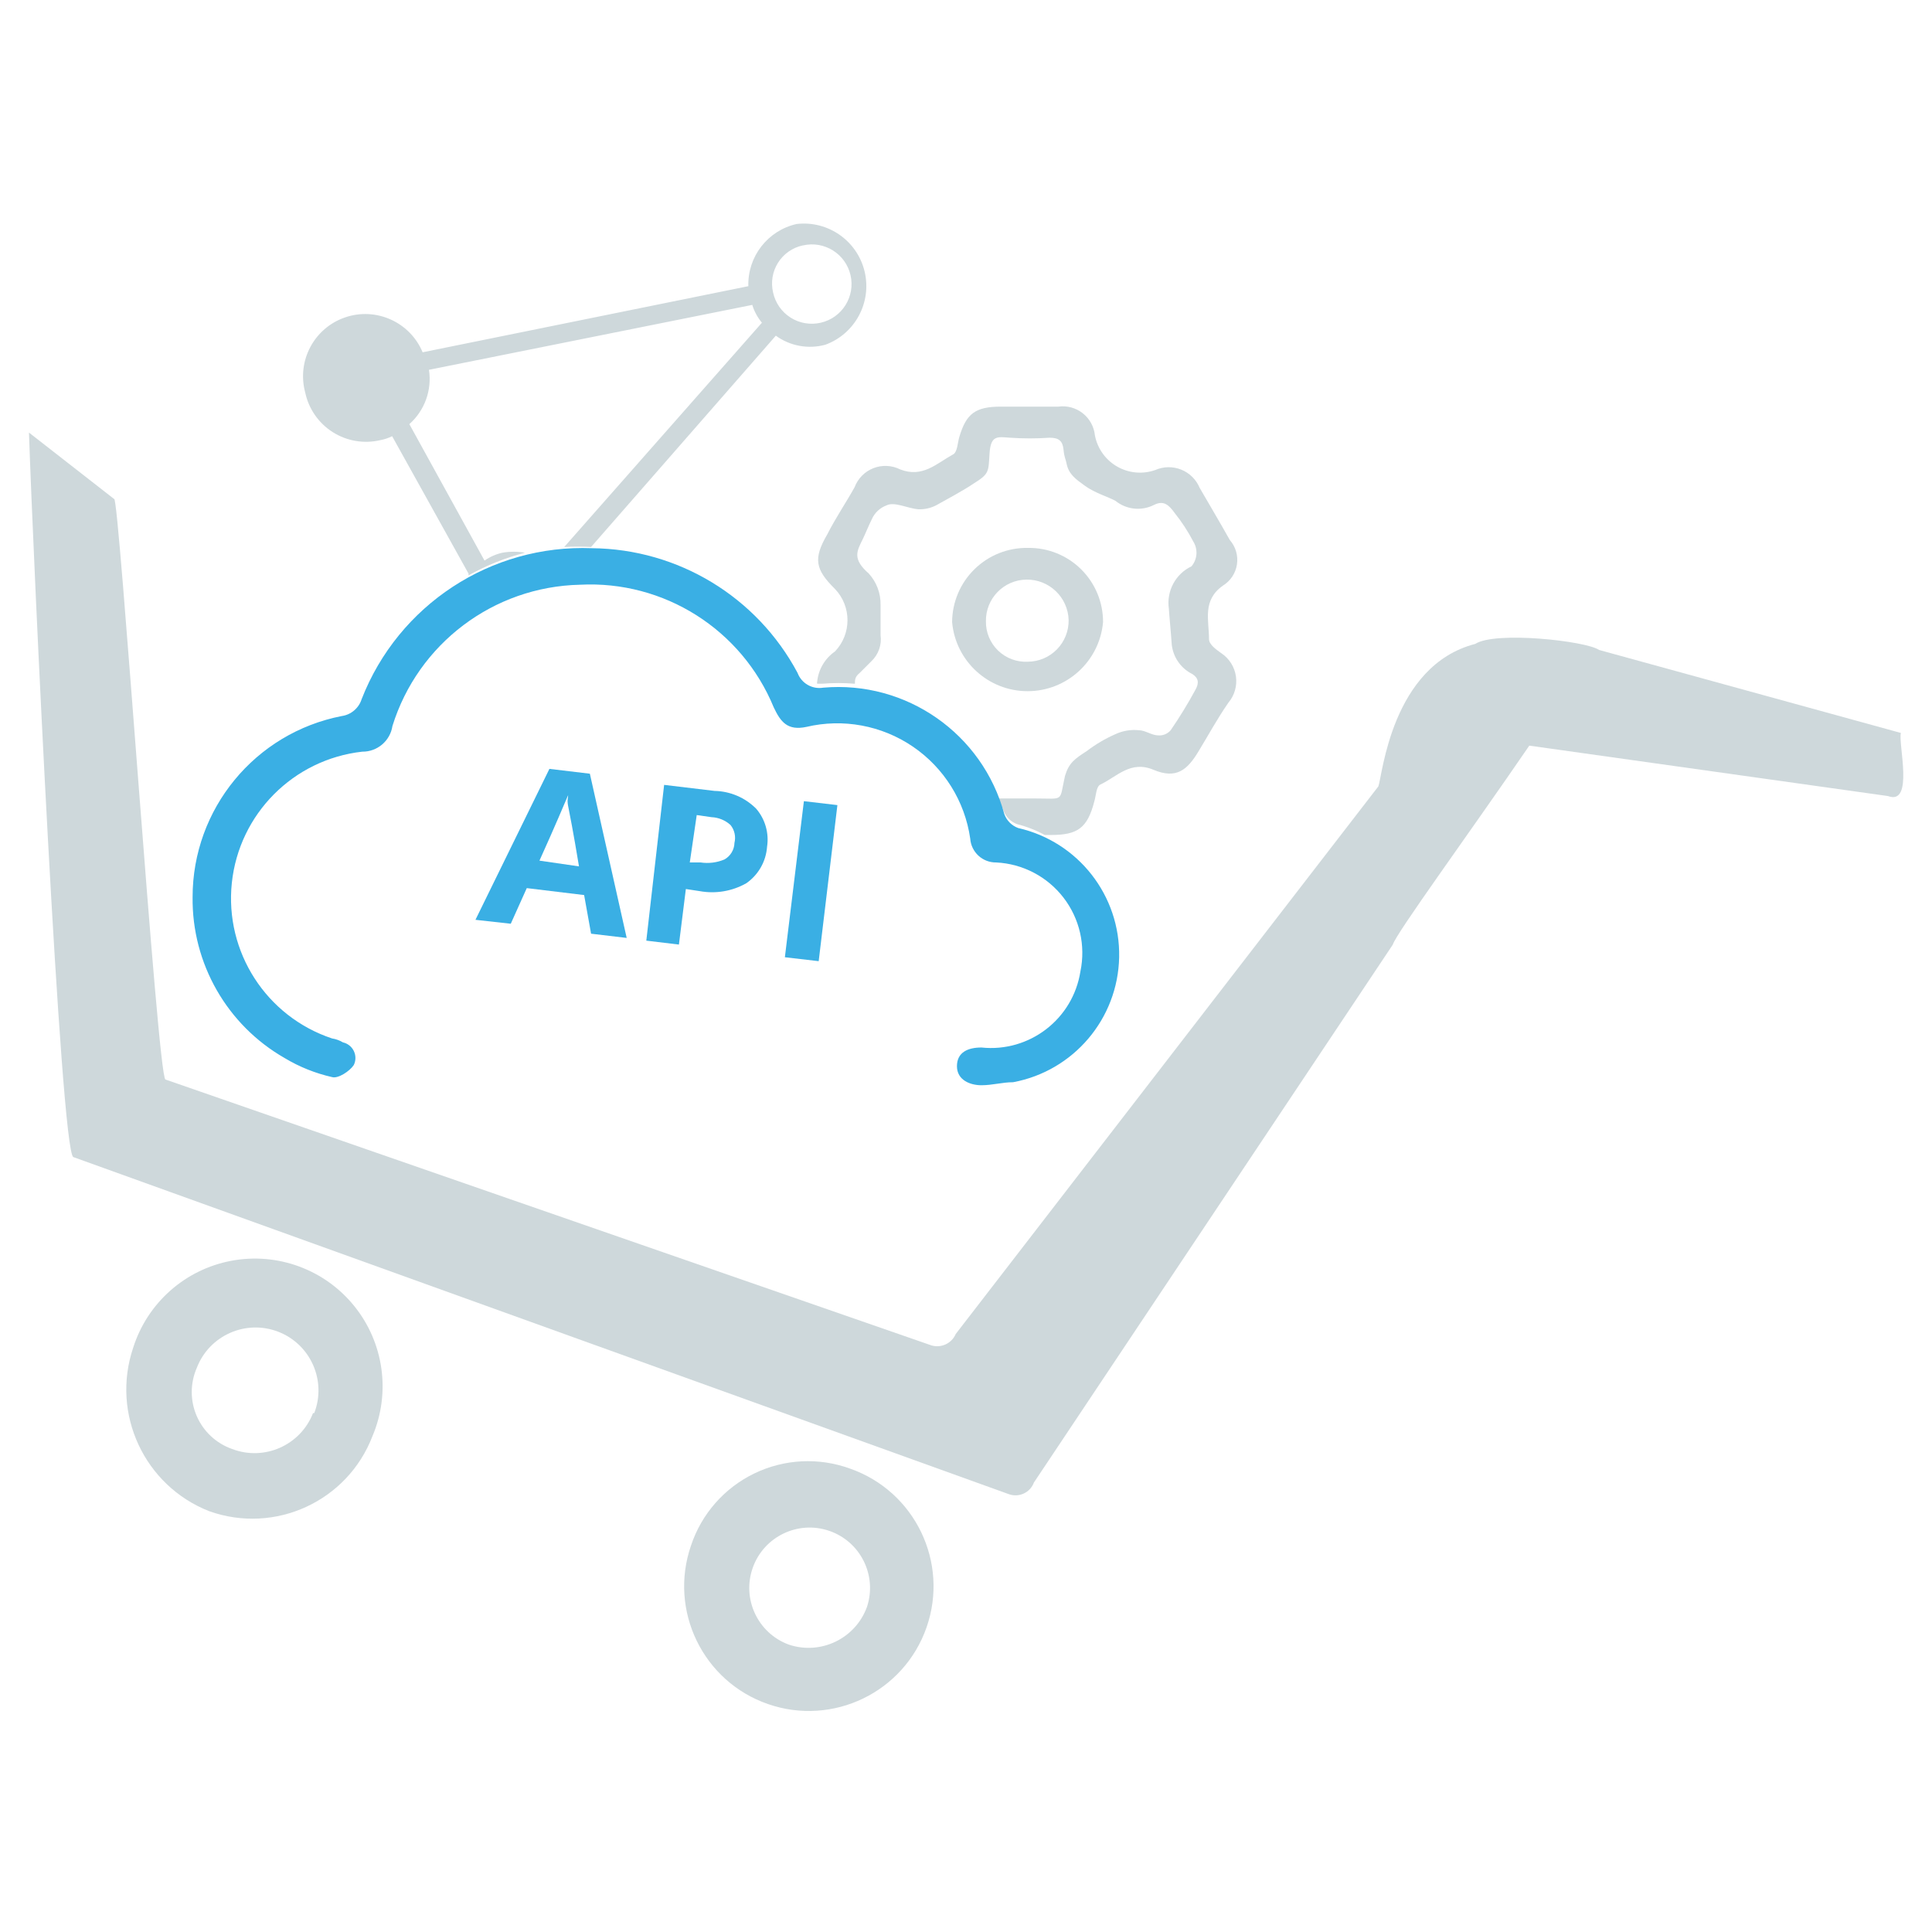
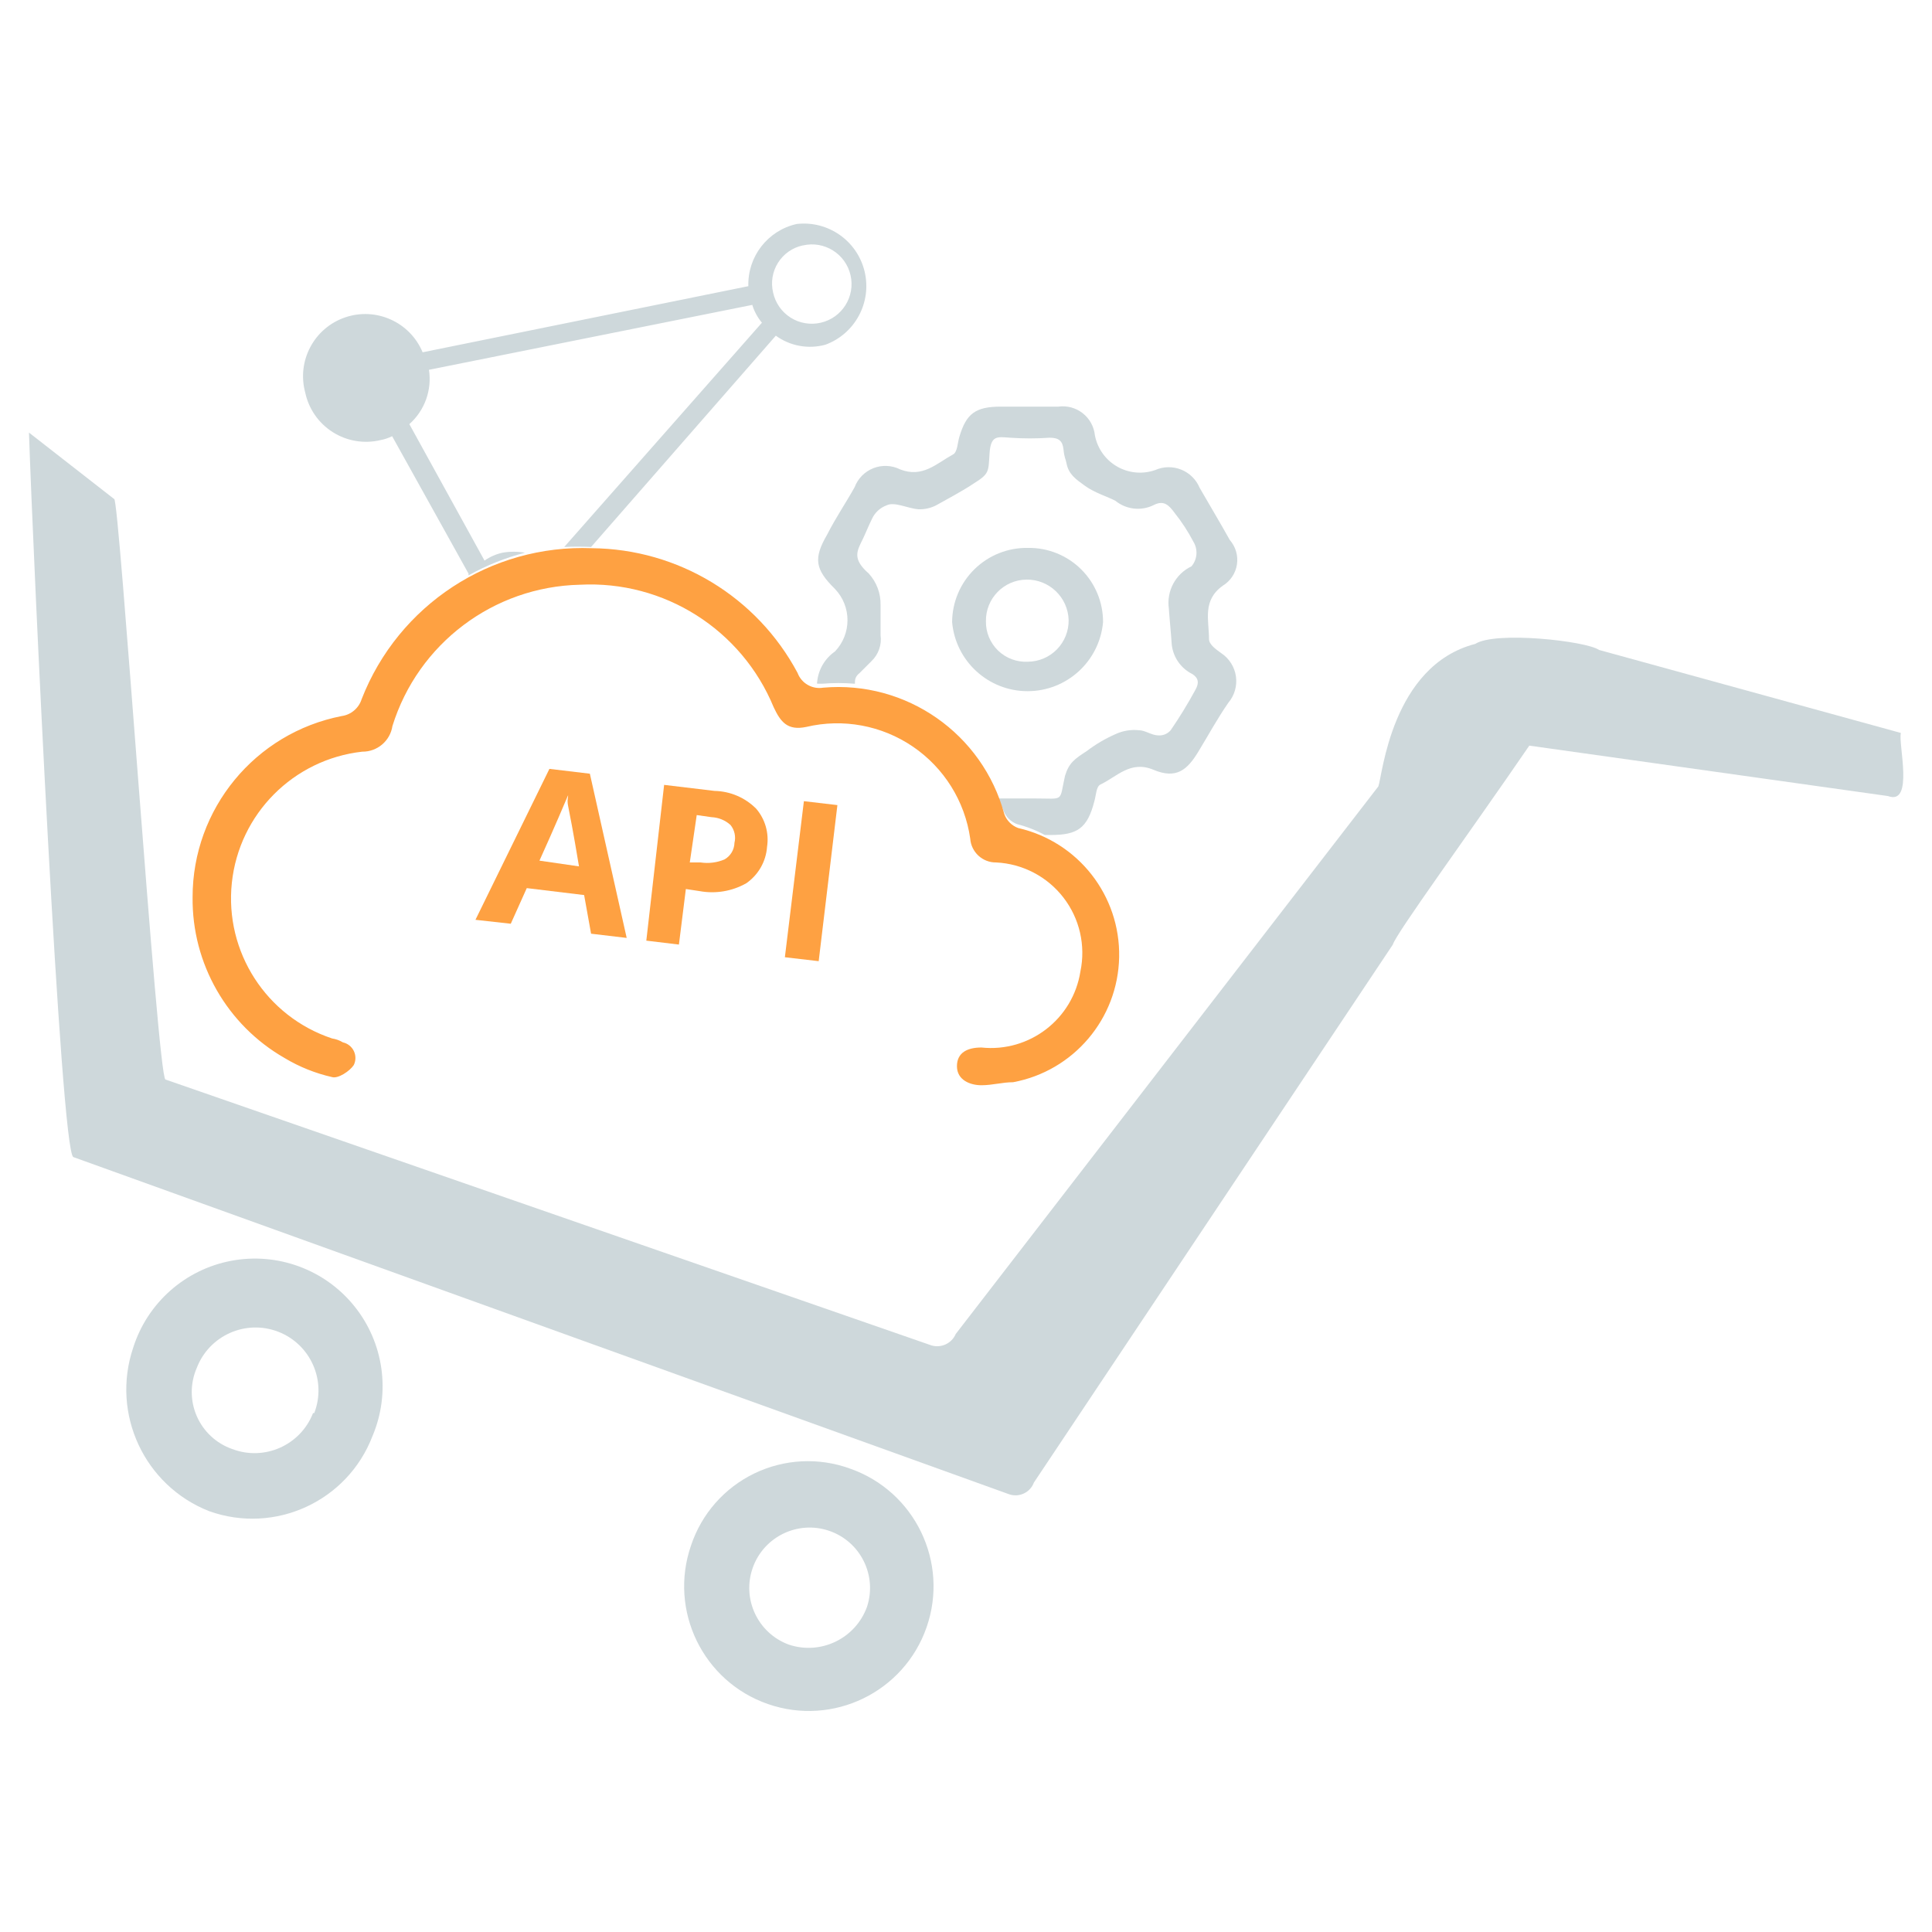
<svg xmlns="http://www.w3.org/2000/svg" id="Capa_1" data-name="Capa 1" viewBox="0 0 64 64">
  <defs>
-     <style>.cls-1{fill:#ced8db;}.cls-2{fill:#3aafe4;}</style>
+     <style>.cls-1{fill:#ced8db;}.cls-2{fill:#FEA142;}</style>
  </defs>
  <g id="ico_mercado_digital">
    <path class="cls-1" d="M36.54,20.61a2.51,2.51,0,0,1-5,0,2.47,2.47,0,0,1,2.52-2.46A2.45,2.45,0,0,1,36.54,20.61Zm-2.49,1.31a1.36,1.36,0,0,0,1.35-1.38A1.38,1.38,0,0,0,34,19.2a1.36,1.36,0,0,0-1.34,1.38A1.32,1.32,0,0,0,34.05,21.92Z" />
    <path class="cls-1" d="M40.05,21.17c0-.63-.23-1.28.46-1.77a1,1,0,0,0,.23-1.51c-.33-.59-.66-1.14-1-1.73a1.11,1.11,0,0,0-1.47-.59,1.52,1.52,0,0,1-2-1.15,1.07,1.07,0,0,0-1.21-.95h-1.9c-.85,0-1.15.23-1.38,1-.06.19-.06.52-.22.59-.53.29-1,.78-1.74.49a1.09,1.09,0,0,0-1.51.59c-.29.52-.62,1-.91,1.57-.46.79-.4,1.15.26,1.8a1.5,1.5,0,0,1,0,2.07,1.39,1.39,0,0,0-.59,1,.11.11,0,0,0,0,.07h.16a6.61,6.61,0,0,1,1.09,0c0-.13,0-.23.16-.36l.39-.39a1,1,0,0,0,.3-.86v-1A1.5,1.5,0,0,0,28.78,19c-.56-.49-.39-.75-.2-1.14.07-.14.2-.46.3-.66a.86.86,0,0,1,.49-.46c.26-.13.69.1,1.05.13a1.19,1.19,0,0,0,.59-.13c.29-.16.95-.52,1.24-.72.53-.33.49-.39.53-1s.26-.55.68-.52a9.54,9.54,0,0,0,1.31,0c.3,0,.43.1.46.39s.07.3.1.46c.07.36.3.52.62.75s.76.36,1,.49a1.18,1.18,0,0,0,1.27.14c.33-.17.5,0,.69.26a5.89,5.89,0,0,1,.62.95.7.7,0,0,1-.06.82,1.34,1.34,0,0,0-.75,1.4c0,.07.09,1.05.09,1.12a1.24,1.24,0,0,0,.69,1.05c.2.13.23.29.1.52a15,15,0,0,1-.82,1.34.49.49,0,0,1-.42.17c-.2,0-.43-.17-.63-.17a1.48,1.48,0,0,0-.78.13,4.66,4.66,0,0,0-.95.56c-.4.26-.59.39-.72.82-.2.88,0,.75-1,.75-.32,0-.68,0-1,0H33.1c0,.13.1.26.14.4a.77.77,0,0,0,.45.45,4,4,0,0,1,.92.36h.2c.88,0,1.21-.22,1.44-1.11.06-.2.06-.49.2-.56.55-.26,1-.81,1.76-.49s1.12,0,1.48-.59.62-1.08,1-1.63a1.11,1.11,0,0,0-.23-1.64C40.31,21.53,40.05,21.36,40.05,21.17Z" />
    <path class="cls-1" d="M31.66,44.19l14-18.14c.13-.33.43-4,3.21-4.72.66-.43,3.67-.1,4.1.2l10,2.75c-.1.33.45,2.42-.43,2.09L50.66,24.7c-2,2.92-4.42,6.23-4.52,6.59L34.25,49.11a.65.65,0,0,1-.82.39l-31-11.17c-.42-.16-1.34-20-1.47-24l2.82,2.2c.16-.23,1.44,19.13,1.7,19.23l25.38,8.81A.67.67,0,0,0,31.66,44.19Z" />
    <path class="cls-1" d="M4.41,44.65a4.23,4.23,0,1,1,7.93,2.92,4.26,4.26,0,0,1-5.41,2.49A4.33,4.33,0,0,1,4.41,44.65Zm6,2.16a2.08,2.08,0,1,0-3.89-1.5A2,2,0,0,0,7.69,48,2.08,2.08,0,0,0,10.37,46.81Z" />
    <path class="cls-1" d="M28.16,48.65a4.13,4.13,0,1,1-5.27,2.55A4.08,4.08,0,0,1,28.16,48.65Zm.56,4.58a2,2,0,1,0-2.59,1.25A2.06,2.06,0,0,0,28.72,53.23Z" />
    <path class="cls-2" d="M19.58,30.93l-.23-1.28-1.9-.23-.53,1.18-1.17-.13,2.45-5,1.34.16,1.22,5.44Zm-.4-2.23c-.19-1.15-.32-1.8-.36-2s0-.26,0-.36c-.13.3-.42,1-.95,2.17Z" />
    <path class="cls-2" d="M25.41,28.05a1.61,1.61,0,0,1-.69,1.21,2.3,2.3,0,0,1-1.54.26l-.46-.07-.23,1.84-1.08-.13L22,26l1.67.2a2,2,0,0,1,1.38.59A1.57,1.57,0,0,1,25.41,28.05Zm-2.56.52.36,0a1.47,1.47,0,0,0,.79-.1.65.65,0,0,0,.33-.55.68.68,0,0,0-.13-.59,1,1,0,0,0-.63-.26L23.08,27Z" />
    <path class="cls-2" d="M26,31.71l.63-5.17,1.11.13-.62,5.17Z" />
    <path class="cls-1" d="M12.6,14.58a1.49,1.49,0,0,0,.39-.13L15.52,19s0,0,0,.06a7.78,7.78,0,0,1,1.87-.75,2.13,2.13,0,0,0-.75,0,1.68,1.68,0,0,0-.59.26l-2.49-4.52a2,2,0,0,0,.65-1.8L24.92,10.1a1.68,1.68,0,0,0,.32.59l-6.55,7.43a8.82,8.82,0,0,1,.89,0l6.12-7a1.93,1.93,0,0,0,1.64.3,2.07,2.07,0,0,0-.95-4,2.05,2.05,0,0,0-1.6,2.06L14,11.67A2.06,2.06,0,0,0,10.11,13,2.06,2.06,0,0,0,12.6,14.58Zm14-6.45a1.31,1.31,0,0,1,.59,2.56,1.31,1.31,0,0,1-1.58-1A1.29,1.29,0,0,1,26.59,8.13Z" />
    <path class="cls-2" d="M6.38,29.72a6.11,6.11,0,0,1,4.94-6,.81.81,0,0,0,.66-.56,7.86,7.86,0,0,1,7.63-5,7.8,7.8,0,0,1,6.81,4.13.77.77,0,0,0,.85.49,5.7,5.7,0,0,1,6,4.19.77.77,0,0,0,.46.46,4.3,4.3,0,0,1-.17,8.42c-.36,0-.68.1-1.05.1s-.81-.17-.81-.63.36-.62.81-.62a3,3,0,0,0,3.28-2.52A3,3,0,0,0,33,28.57a.85.85,0,0,1-.86-.79,4.45,4.45,0,0,0-5.43-3.7c-.62.13-.85-.16-1.08-.65a6.57,6.57,0,0,0-6.42-4.06A6.66,6.66,0,0,0,13,24.05a1,1,0,0,1-1,.85,4.89,4.89,0,0,0-1,9.5,1,1,0,0,1,.36.13.53.53,0,0,1,.36.75c-.13.2-.52.46-.72.4a5.33,5.33,0,0,1-1.57-.63A6.06,6.06,0,0,1,6.38,29.72Z" />
  </g>
</svg>
